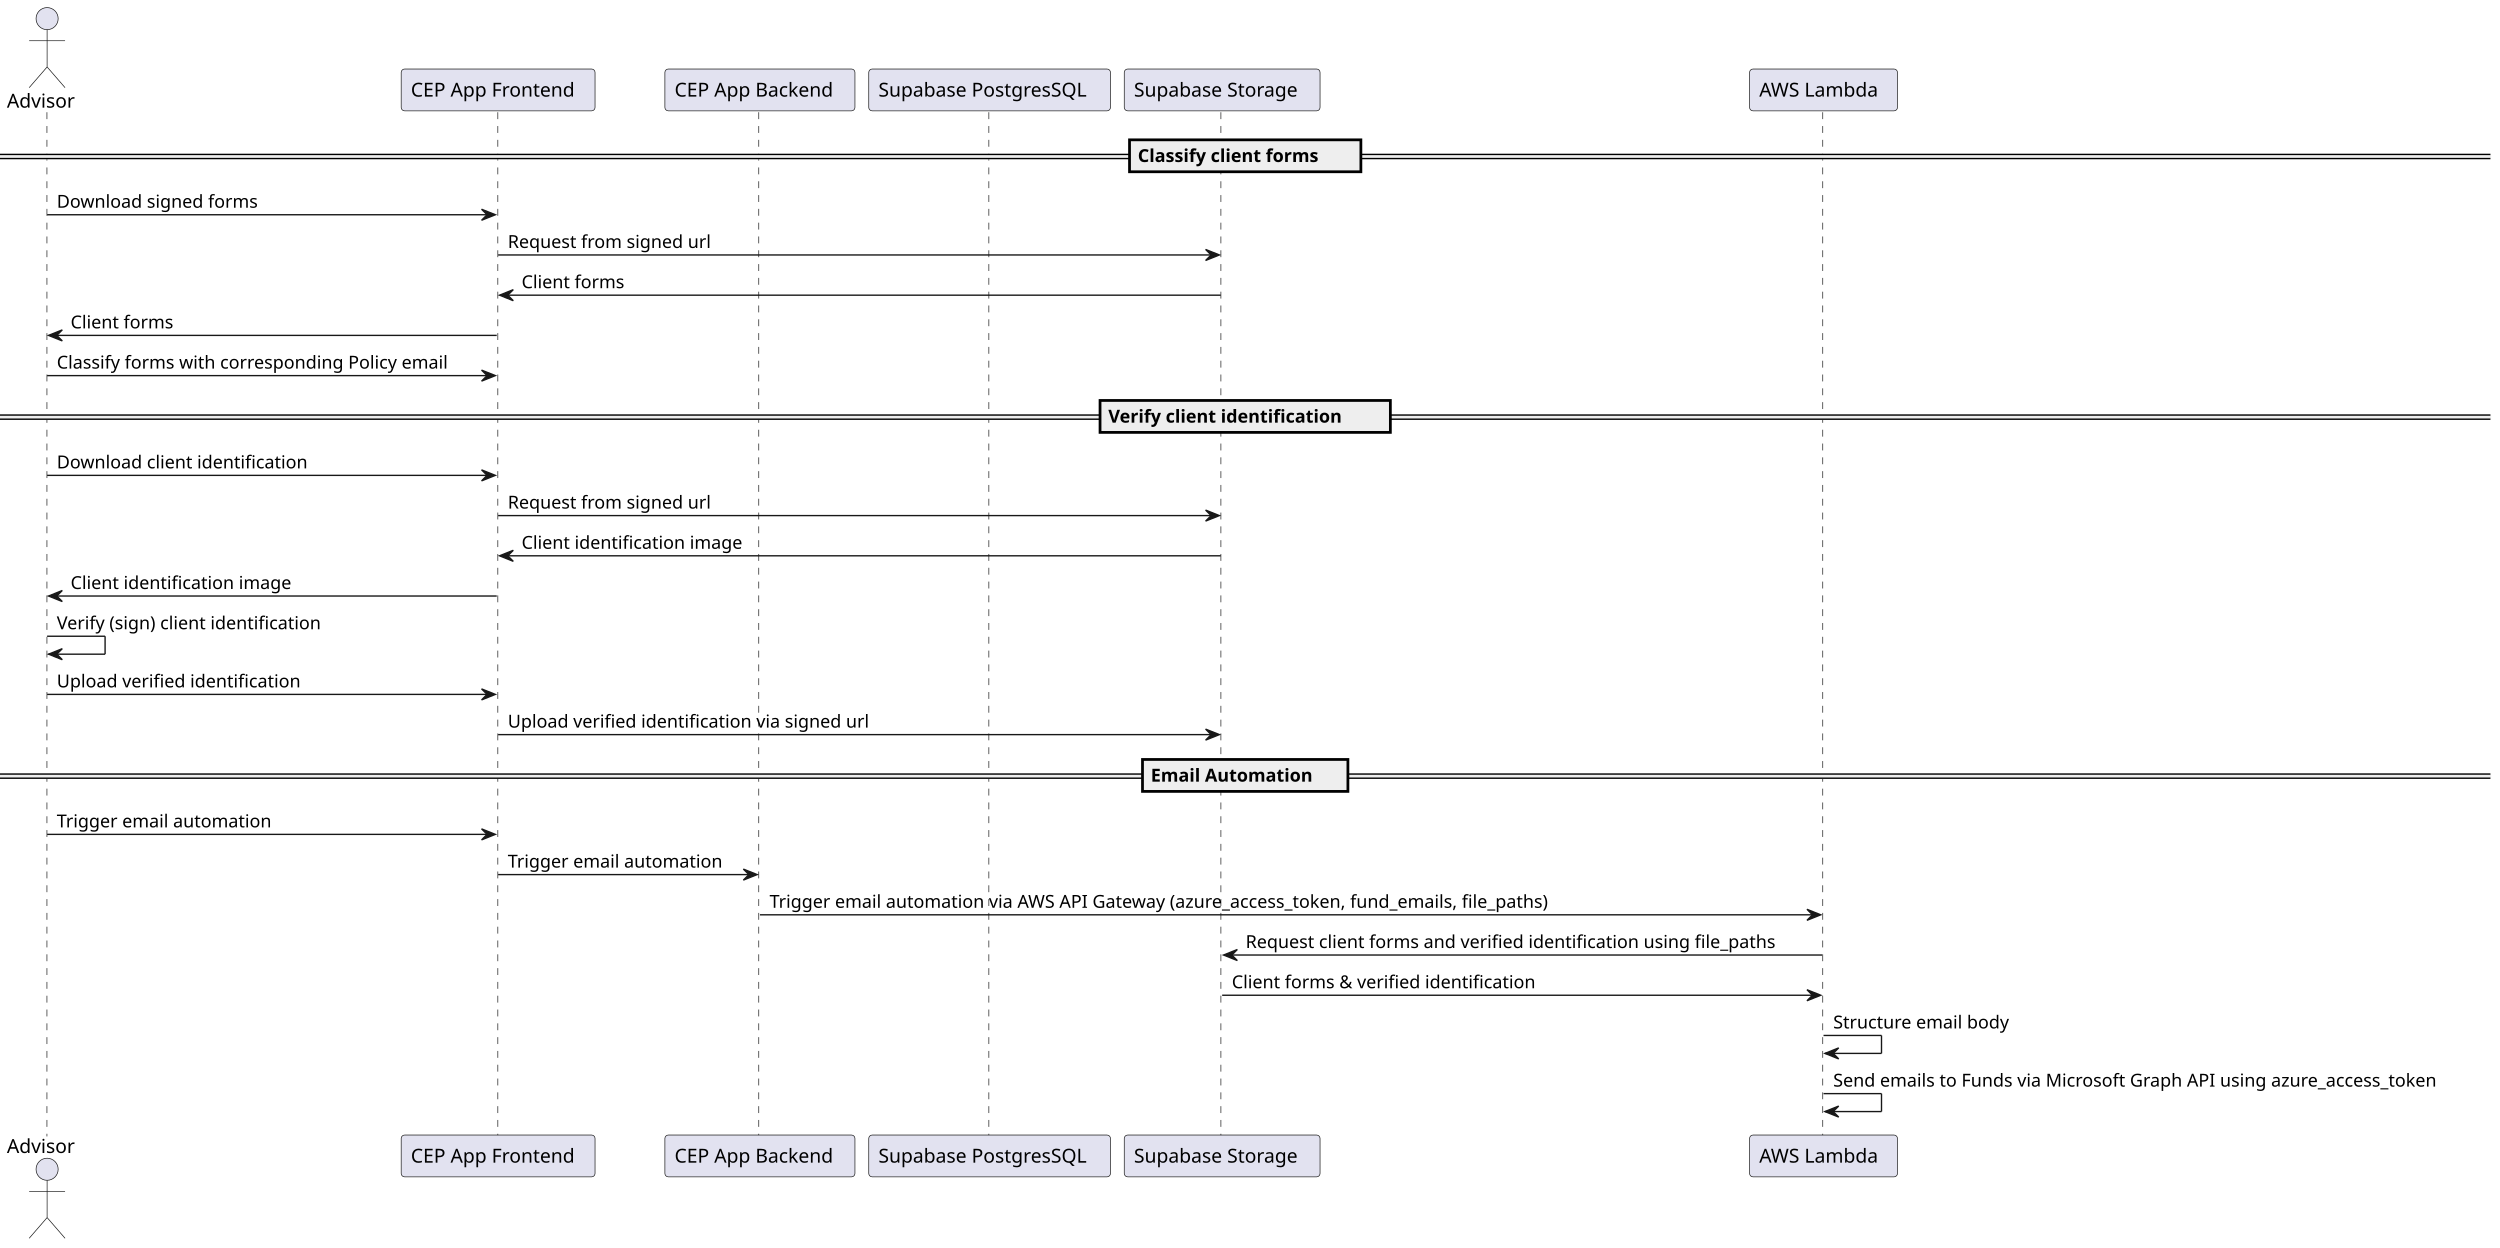
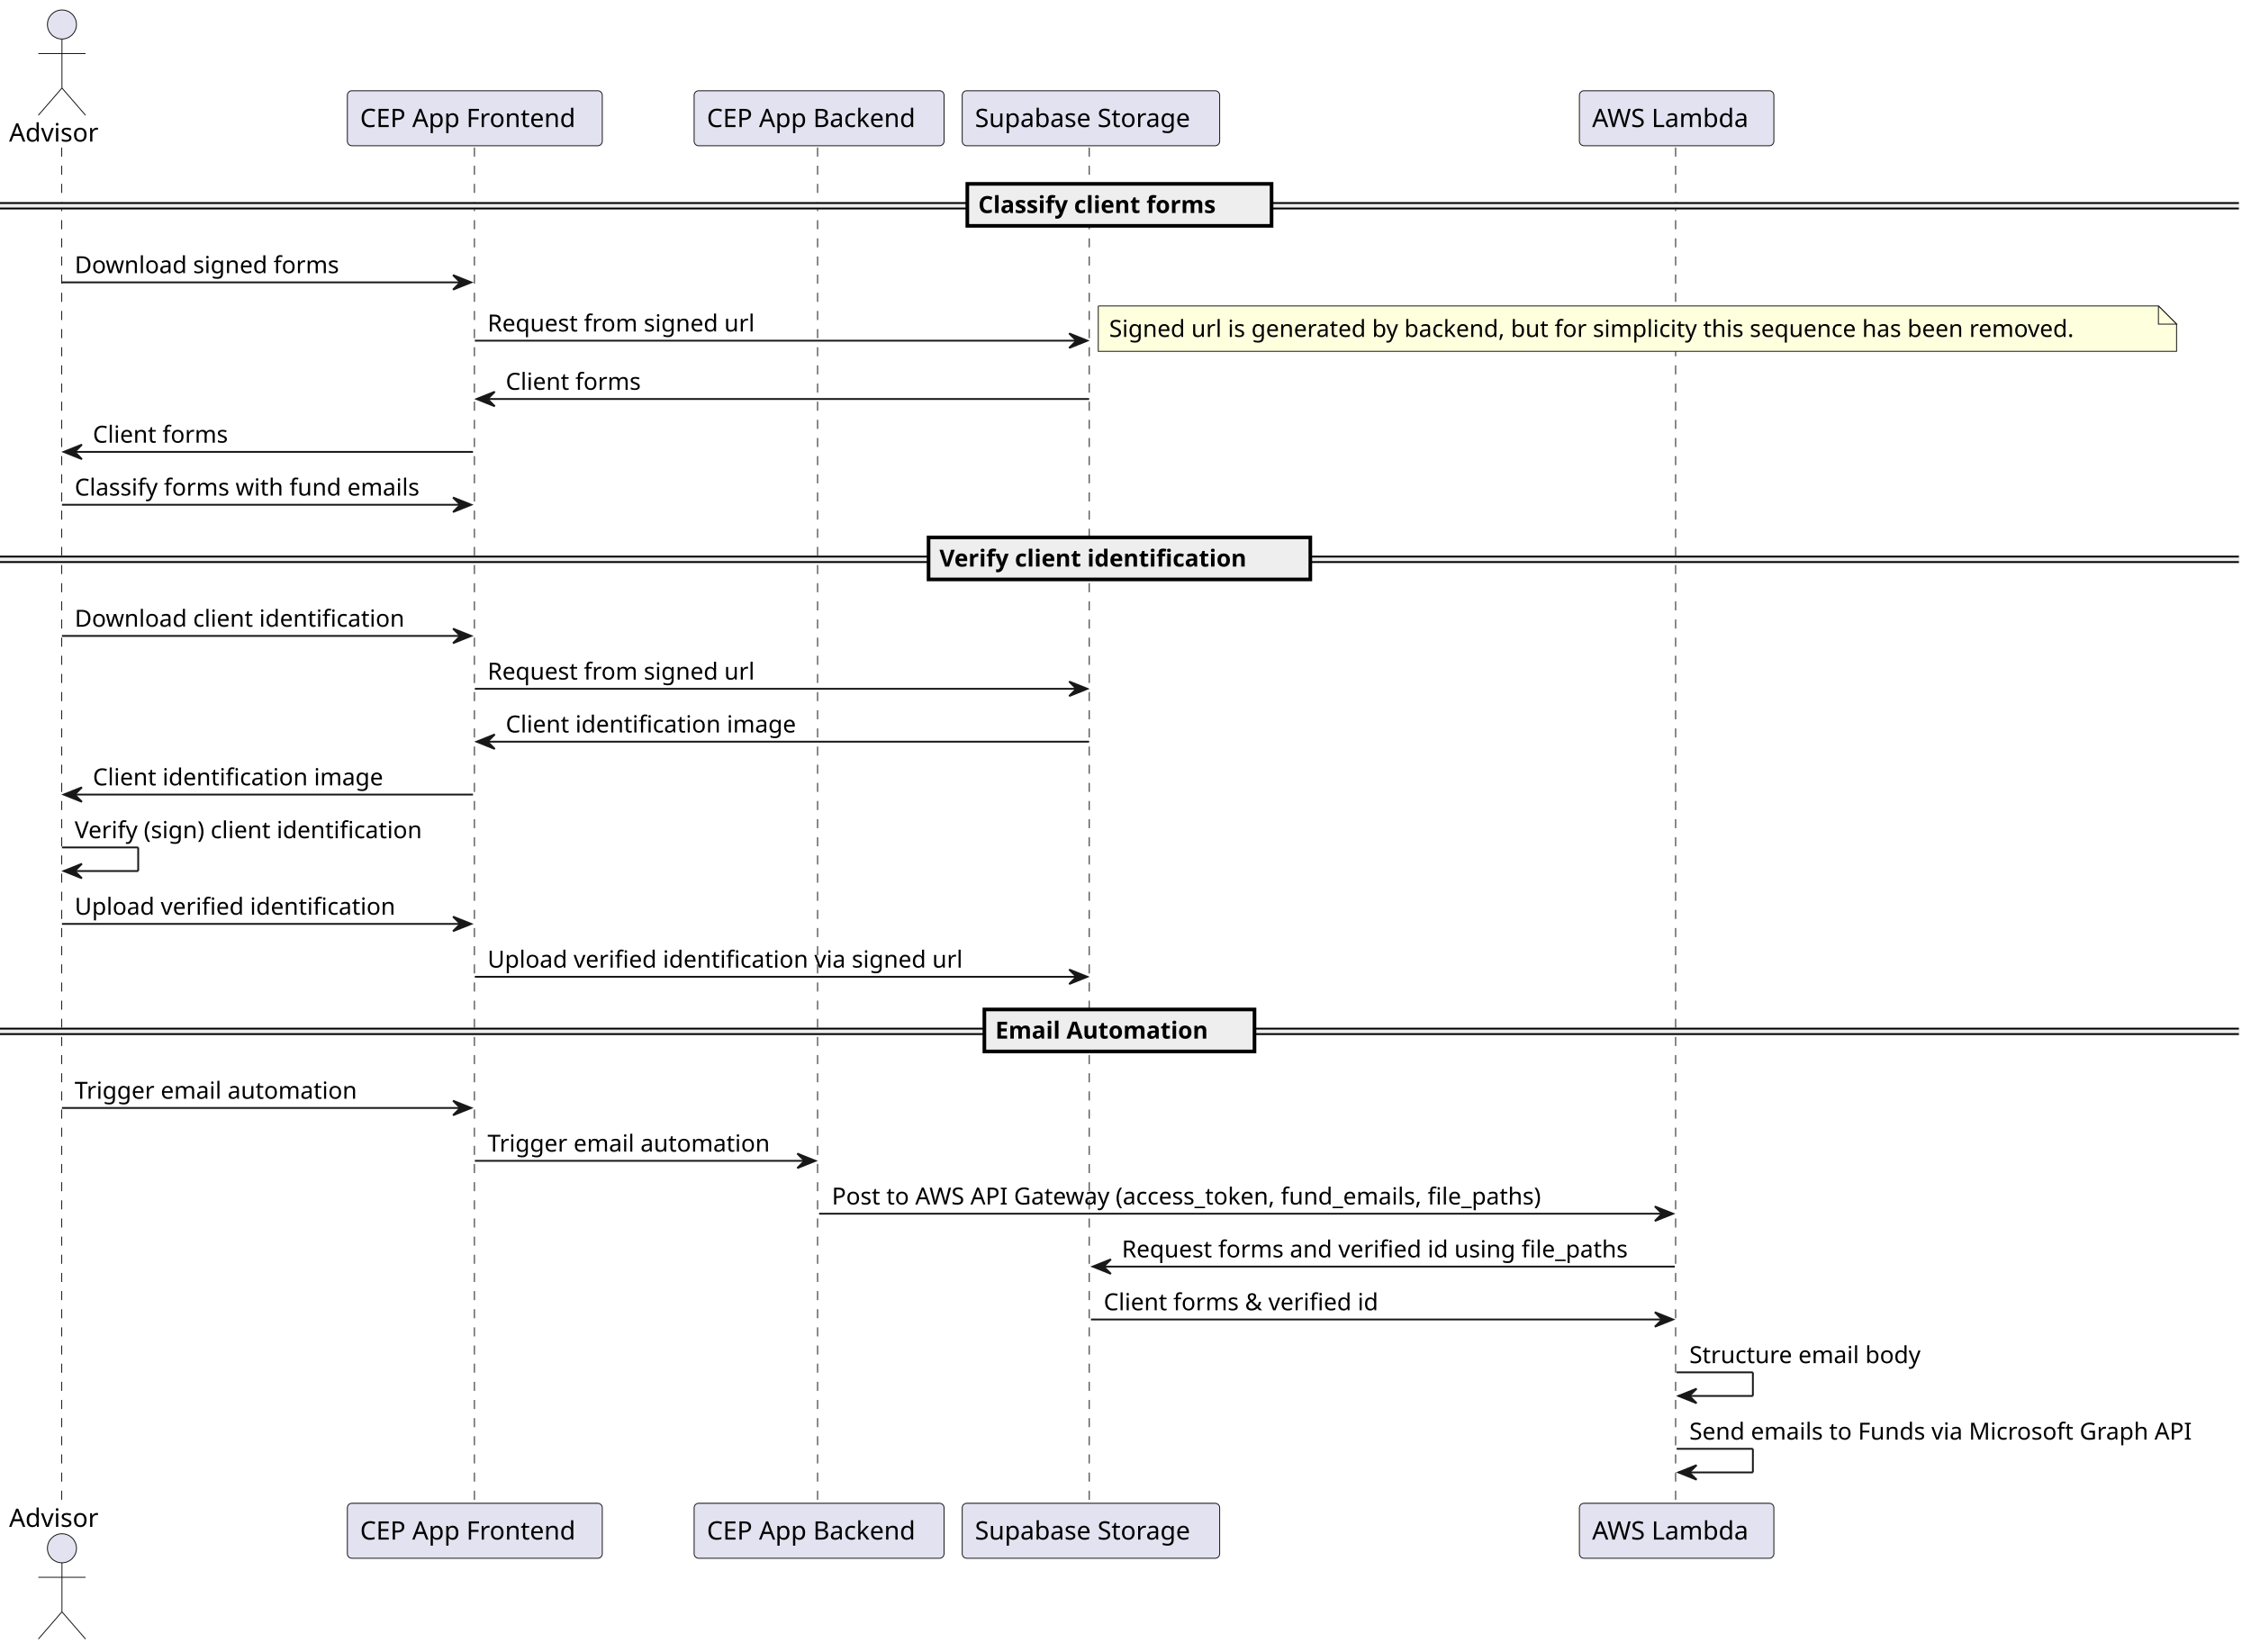
- <svg xmlns="http://www.w3.org/2000/svg" contentStyleType="text/css" data-diagram-type="SEQUENCE" height="904px" preserveAspectRatio="none" style="width:1811px;height:904px;background:#FFFFFF;" version="1.1" viewBox="0 0 1811 904" width="1811px" zoomAndPan="magnify">
+ <svg xmlns="http://www.w3.org/2000/svg" contentStyleType="text/css" data-diagram-type="SEQUENCE" height="910px" preserveAspectRatio="none" style="width:1240px;height:910px;background:#FFFFFF;" version="1.1" viewBox="0 0 1240 910" width="1240px" zoomAndPan="magnify">
  <defs />
  <g>
    <g>
-       <rect fill="#000000" fill-opacity="0" height="741.922" width="8" x="30.127" y="81.297" />
-       <line style="stroke:#181818;stroke-width:0.5;stroke-dasharray:5,5;" x1="34" x2="34" y1="81.297" y2="823.219" />
+       <rect fill="#000000" fill-opacity="0" height="747.922" width="8" x="30.127" y="81.297" />
+       <line style="stroke:#181818;stroke-width:0.5;stroke-dasharray:5,5;" x1="34" x2="34" y1="81.297" y2="829.219" />
    </g>
    <g>
-       <rect fill="#000000" fill-opacity="0" height="741.922" width="8" x="356.834" y="81.297" />
-       <line style="stroke:#181818;stroke-width:0.5;stroke-dasharray:5,5;" x1="360.622" x2="360.622" y1="81.297" y2="823.219" />
+       <rect fill="#000000" fill-opacity="0" height="747.922" width="8" x="257.563" y="81.297" />
+       <line style="stroke:#181818;stroke-width:0.5;stroke-dasharray:5,5;" x1="261.351" x2="261.351" y1="81.297" y2="829.219" />
    </g>
    <g>
-       <rect fill="#000000" fill-opacity="0" height="741.922" width="8" x="546.482" y="81.297" />
-       <line style="stroke:#181818;stroke-width:0.5;stroke-dasharray:5,5;" x1="549.644" x2="549.644" y1="81.297" y2="823.219" />
+       <rect fill="#000000" fill-opacity="0" height="747.922" width="8" x="447.211" y="81.297" />
+       <line style="stroke:#181818;stroke-width:0.5;stroke-dasharray:5,5;" x1="450.373" x2="450.373" y1="81.297" y2="829.219" />
    </g>
    <g>
-       <rect fill="#000000" fill-opacity="0" height="741.922" width="8" x="712.868" y="81.297" />
-       <line style="stroke:#181818;stroke-width:0.5;stroke-dasharray:5,5;" x1="716.32" x2="716.32" y1="81.297" y2="823.219" />
+       <rect fill="#000000" fill-opacity="0" height="747.922" width="8" x="596.962" y="81.297" />
+       <line style="stroke:#181818;stroke-width:0.5;stroke-dasharray:5,5;" x1="600.049" x2="600.049" y1="81.297" y2="829.219" />
    </g>
    <g>
-       <rect fill="#000000" fill-opacity="0" height="741.922" width="8" x="881.329" y="81.297" />
-       <line style="stroke:#181818;stroke-width:0.5;stroke-dasharray:5,5;" x1="884.416" x2="884.416" y1="81.297" y2="823.219" />
-     </g>
-     <g>
-       <rect fill="#000000" fill-opacity="0" height="741.922" width="8" x="1316.961" y="81.297" />
-       <line style="stroke:#181818;stroke-width:0.5;stroke-dasharray:5,5;" x1="1320.398" x2="1320.398" y1="81.297" y2="823.219" />
+       <rect fill="#000000" fill-opacity="0" height="747.922" width="8" x="919.606" y="81.297" />
+       <line style="stroke:#181818;stroke-width:0.5;stroke-dasharray:5,5;" x1="923.043" x2="923.043" y1="81.297" y2="829.219" />
    </g>
    <g class="participant participant-head" data-participant="Advisor">
      <text fill="#000000" font-family="sans-serif" font-size="14" lengthAdjust="spacing" textLength="52.254" x="5" y="77.995">Advisor</text>
      <ellipse cx="34.127" cy="13.5" fill="#E2E2F0" rx="8" ry="8" style="stroke:#181818;stroke-width:0.5;" />
      <path d="M34.127,21.5 L34.127,48.5 M21.127,29.5 L47.127,29.5 M34.127,48.5 L21.127,63.5 M34.127,48.5 L47.127,63.5" fill="none" style="stroke:#181818;stroke-width:0.5;" />
    </g>
    <g class="participant participant-tail" data-participant="Advisor">
-       <text fill="#000000" font-family="sans-serif" font-size="14" lengthAdjust="spacing" textLength="52.254" x="5" y="835.214">Advisor</text>
-       <ellipse cx="34.127" cy="847.016" fill="#E2E2F0" rx="8" ry="8" style="stroke:#181818;stroke-width:0.5;" />
-       <path d="M34.127,855.016 L34.127,882.016 M21.127,863.016 L47.127,863.016 M34.127,882.016 L21.127,897.016 M34.127,882.016 L47.127,897.016" fill="none" style="stroke:#181818;stroke-width:0.5;" />
+       <text fill="#000000" font-family="sans-serif" font-size="14" lengthAdjust="spacing" textLength="52.254" x="5" y="841.214">Advisor</text>
+       <ellipse cx="34.127" cy="853.016" fill="#E2E2F0" rx="8" ry="8" style="stroke:#181818;stroke-width:0.5;" />
+       <path d="M34.127,861.016 L34.127,888.016 M21.127,869.016 L47.127,869.016 M34.127,888.016 L21.127,903.016 M34.127,888.016 L47.127,903.016" fill="none" style="stroke:#181818;stroke-width:0.5;" />
    </g>
    <g class="participant participant-head" data-participant="Frontend">
-       <rect fill="#E2E2F0" height="30.297" rx="2.5" ry="2.5" style="stroke:#181818;stroke-width:0.5;" width="140.424" x="290.622" y="50" />
-       <text fill="#000000" font-family="sans-serif" font-size="14" lengthAdjust="spacing" textLength="126.424" x="297.622" y="69.995">CEP App Frontend</text>
+       <rect fill="#E2E2F0" height="30.297" rx="2.5" ry="2.5" style="stroke:#181818;stroke-width:0.5;" width="140.424" x="191.351" y="50" />
+       <text fill="#000000" font-family="sans-serif" font-size="14" lengthAdjust="spacing" textLength="126.424" x="198.351" y="69.995">CEP App Frontend</text>
    </g>
    <g class="participant participant-tail" data-participant="Frontend">
-       <rect fill="#E2E2F0" height="30.297" rx="2.5" ry="2.5" style="stroke:#181818;stroke-width:0.5;" width="140.424" x="290.622" y="822.219" />
-       <text fill="#000000" font-family="sans-serif" font-size="14" lengthAdjust="spacing" textLength="126.424" x="297.622" y="842.214">CEP App Frontend</text>
+       <rect fill="#E2E2F0" height="30.297" rx="2.5" ry="2.5" style="stroke:#181818;stroke-width:0.5;" width="140.424" x="191.351" y="828.219" />
+       <text fill="#000000" font-family="sans-serif" font-size="14" lengthAdjust="spacing" textLength="126.424" x="198.351" y="848.214">CEP App Frontend</text>
    </g>
    <g class="participant participant-head" data-participant="Backend">
-       <rect fill="#E2E2F0" height="30.297" rx="2.5" ry="2.5" style="stroke:#181818;stroke-width:0.5;" width="137.676" x="481.644" y="50" />
-       <text fill="#000000" font-family="sans-serif" font-size="14" lengthAdjust="spacing" textLength="123.676" x="488.644" y="69.995">CEP App Backend</text>
+       <rect fill="#E2E2F0" height="30.297" rx="2.5" ry="2.5" style="stroke:#181818;stroke-width:0.5;" width="137.676" x="382.373" y="50" />
+       <text fill="#000000" font-family="sans-serif" font-size="14" lengthAdjust="spacing" textLength="123.676" x="389.373" y="69.995">CEP App Backend</text>
    </g>
    <g class="participant participant-tail" data-participant="Backend">
-       <rect fill="#E2E2F0" height="30.297" rx="2.5" ry="2.5" style="stroke:#181818;stroke-width:0.5;" width="137.676" x="481.644" y="822.219" />
-       <text fill="#000000" font-family="sans-serif" font-size="14" lengthAdjust="spacing" textLength="123.676" x="488.644" y="842.214">CEP App Backend</text>
-     </g>
-     <g class="participant participant-head" data-participant="Postgres">
-       <rect fill="#E2E2F0" height="30.297" rx="2.5" ry="2.5" style="stroke:#181818;stroke-width:0.5;" width="175.096" x="629.32" y="50" />
-       <text fill="#000000" font-family="sans-serif" font-size="14" lengthAdjust="spacing" textLength="161.096" x="636.32" y="69.995">Supabase PostgresSQL</text>
-     </g>
-     <g class="participant participant-tail" data-participant="Postgres">
-       <rect fill="#E2E2F0" height="30.297" rx="2.5" ry="2.5" style="stroke:#181818;stroke-width:0.5;" width="175.096" x="629.32" y="822.219" />
-       <text fill="#000000" font-family="sans-serif" font-size="14" lengthAdjust="spacing" textLength="161.096" x="636.32" y="842.214">Supabase PostgresSQL</text>
+       <rect fill="#E2E2F0" height="30.297" rx="2.5" ry="2.5" style="stroke:#181818;stroke-width:0.5;" width="137.676" x="382.373" y="828.219" />
+       <text fill="#000000" font-family="sans-serif" font-size="14" lengthAdjust="spacing" textLength="123.676" x="389.373" y="848.214">CEP App Backend</text>
    </g>
    <g class="participant participant-head" data-participant="Storage">
-       <rect fill="#E2E2F0" height="30.297" rx="2.5" ry="2.5" style="stroke:#181818;stroke-width:0.5;" width="141.825" x="814.416" y="50" />
-       <text fill="#000000" font-family="sans-serif" font-size="14" lengthAdjust="spacing" textLength="127.825" x="821.416" y="69.995">Supabase Storage</text>
+       <rect fill="#E2E2F0" height="30.297" rx="2.5" ry="2.5" style="stroke:#181818;stroke-width:0.5;" width="141.825" x="530.049" y="50" />
+       <text fill="#000000" font-family="sans-serif" font-size="14" lengthAdjust="spacing" textLength="127.825" x="537.049" y="69.995">Supabase Storage</text>
    </g>
    <g class="participant participant-tail" data-participant="Storage">
-       <rect fill="#E2E2F0" height="30.297" rx="2.5" ry="2.5" style="stroke:#181818;stroke-width:0.5;" width="141.825" x="814.416" y="822.219" />
-       <text fill="#000000" font-family="sans-serif" font-size="14" lengthAdjust="spacing" textLength="127.825" x="821.416" y="842.214">Supabase Storage</text>
+       <rect fill="#E2E2F0" height="30.297" rx="2.5" ry="2.5" style="stroke:#181818;stroke-width:0.5;" width="141.825" x="530.049" y="828.219" />
+       <text fill="#000000" font-family="sans-serif" font-size="14" lengthAdjust="spacing" textLength="127.825" x="537.049" y="848.214">Supabase Storage</text>
    </g>
    <g class="participant participant-head" data-participant="Lambda">
-       <rect fill="#E2E2F0" height="30.297" rx="2.5" ry="2.5" style="stroke:#181818;stroke-width:0.5;" width="107.126" x="1267.398" y="50" />
-       <text fill="#000000" font-family="sans-serif" font-size="14" lengthAdjust="spacing" textLength="93.126" x="1274.398" y="69.995">AWS Lambda</text>
+       <rect fill="#E2E2F0" height="30.297" rx="2.5" ry="2.5" style="stroke:#181818;stroke-width:0.5;" width="107.126" x="870.043" y="50" />
+       <text fill="#000000" font-family="sans-serif" font-size="14" lengthAdjust="spacing" textLength="93.126" x="877.043" y="69.995">AWS Lambda</text>
    </g>
    <g class="participant participant-tail" data-participant="Lambda">
-       <rect fill="#E2E2F0" height="30.297" rx="2.5" ry="2.5" style="stroke:#181818;stroke-width:0.5;" width="107.126" x="1267.398" y="822.219" />
-       <text fill="#000000" font-family="sans-serif" font-size="14" lengthAdjust="spacing" textLength="93.126" x="1274.398" y="842.214">AWS Lambda</text>
+       <rect fill="#E2E2F0" height="30.297" rx="2.5" ry="2.5" style="stroke:#181818;stroke-width:0.5;" width="107.126" x="870.043" y="828.219" />
+       <text fill="#000000" font-family="sans-serif" font-size="14" lengthAdjust="spacing" textLength="93.126" x="877.043" y="848.214">AWS Lambda</text>
    </g>
-     <rect fill="#EEEEEE" height="3" style="stroke:#EEEEEE;stroke-width:1;" width="1804.047" x="0" y="111.863" />
-     <line style="stroke:#000000;stroke-width:1;" x1="0" x2="1804.047" y1="111.863" y2="111.863" />
-     <line style="stroke:#000000;stroke-width:1;" x1="0" x2="1804.047" y1="114.863" y2="114.863" />
-     <rect fill="#EEEEEE" height="23.133" style="stroke:#000000;stroke-width:2;" width="167.594" x="818.226" y="101.297" />
-     <text fill="#000000" font-family="sans-serif" font-size="13" font-weight="bold" lengthAdjust="spacing" textLength="149.068" x="824.226" y="117.364">Classify client forms</text>
+     <rect fill="#EEEEEE" height="3" style="stroke:#EEEEEE;stroke-width:1;" width="1233.318" x="0" y="111.863" />
+     <line style="stroke:#000000;stroke-width:1;" x1="0" x2="1233.318" y1="111.863" y2="111.863" />
+     <line style="stroke:#000000;stroke-width:1;" x1="0" x2="1233.318" y1="114.863" y2="114.863" />
+     <rect fill="#EEEEEE" height="23.133" style="stroke:#000000;stroke-width:2;" width="167.594" x="532.862" y="101.297" />
+     <text fill="#000000" font-family="sans-serif" font-size="13" font-weight="bold" lengthAdjust="spacing" textLength="149.068" x="538.862" y="117.364">Classify client forms</text>
    <g class="message" data-participant-1="Advisor" data-participant-2="Frontend">
-       <polygon fill="#181818" points="348.834,151.562,358.834,155.562,348.834,159.562,352.834,155.562" style="stroke:#181818;stroke-width:1;" />
-       <line style="stroke:#181818;stroke-width:1;" x1="34.127" x2="354.834" y1="155.562" y2="155.562" />
+       <polygon fill="#181818" points="249.563,151.562,259.563,155.562,249.563,159.562,253.563,155.562" style="stroke:#181818;stroke-width:1;" />
+       <line style="stroke:#181818;stroke-width:1;" x1="34.127" x2="255.563" y1="155.562" y2="155.562" />
      <text fill="#000000" font-family="sans-serif" font-size="13" lengthAdjust="spacing" textLength="153.321" x="41.127" y="150.497">Download signed forms</text>
    </g>
    <g class="message" data-participant-1="Frontend" data-participant-2="Storage">
-       <polygon fill="#181818" points="873.329,180.695,883.329,184.695,873.329,188.695,877.329,184.695" style="stroke:#181818;stroke-width:1;" />
-       <line style="stroke:#181818;stroke-width:1;" x1="360.834" x2="879.329" y1="184.695" y2="184.695" />
-       <text fill="#000000" font-family="sans-serif" font-size="13" lengthAdjust="spacing" textLength="156.648" x="367.834" y="179.629">Request from signed url</text>
+       <polygon fill="#181818" points="588.962,183.695,598.962,187.695,588.962,191.695,592.962,187.695" style="stroke:#181818;stroke-width:1;" />
+       <line style="stroke:#181818;stroke-width:1;" x1="261.563" x2="594.962" y1="187.695" y2="187.695" />
+       <text fill="#000000" font-family="sans-serif" font-size="13" lengthAdjust="spacing" textLength="156.648" x="268.563" y="182.629">Request from signed url</text>
+     </g>
+     <path d="M605,168.562 L605,193.562 L1199,193.562 L1199,178.562 L1189,168.562 L605,168.562" fill="#FEFFDD" style="stroke:#181818;stroke-width:0.5;" />
+     <path d="M1189,168.562 L1189,178.562 L1199,178.562 L1189,168.562" fill="#FEFFDD" style="stroke:#181818;stroke-width:0.5;" />
+     <text fill="#000000" font-family="sans-serif" font-size="13" lengthAdjust="spacing" textLength="573.917" x="611" y="185.629">Signed url is generated by backend, but for simplicity this sequence has been removed.</text>
+     <g class="message" data-participant-1="Storage" data-participant-2="Frontend">
+       <polygon fill="#181818" points="272.563,215.828,262.563,219.828,272.563,223.828,268.563,219.828" style="stroke:#181818;stroke-width:1;" />
+       <line style="stroke:#181818;stroke-width:1;" x1="266.563" x2="599.962" y1="219.828" y2="219.828" />
+       <text fill="#000000" font-family="sans-serif" font-size="13" lengthAdjust="spacing" textLength="79.079" x="278.563" y="214.762">Client forms</text>
+     </g>
+     <g class="message" data-participant-1="Frontend" data-participant-2="Advisor">
+       <polygon fill="#181818" points="45.127,244.961,35.127,248.961,45.127,252.961,41.127,248.961" style="stroke:#181818;stroke-width:1;" />
+       <line style="stroke:#181818;stroke-width:1;" x1="39.127" x2="260.563" y1="248.961" y2="248.961" />
+       <text fill="#000000" font-family="sans-serif" font-size="13" lengthAdjust="spacing" textLength="79.079" x="51.127" y="243.895">Client forms</text>
+     </g>
+     <g class="message" data-participant-1="Advisor" data-participant-2="Frontend">
+       <polygon fill="#181818" points="249.563,274.094,259.563,278.094,249.563,282.094,253.563,278.094" style="stroke:#181818;stroke-width:1;" />
+       <line style="stroke:#181818;stroke-width:1;" x1="34.127" x2="255.563" y1="278.094" y2="278.094" />
+       <text fill="#000000" font-family="sans-serif" font-size="13" lengthAdjust="spacing" textLength="203.436" x="41.127" y="273.028">Classify forms with fund emails</text>
+     </g>
+     <rect fill="#EEEEEE" height="3" style="stroke:#EEEEEE;stroke-width:1;" width="1233.318" x="0" y="306.66" />
+     <line style="stroke:#000000;stroke-width:1;" x1="0" x2="1233.318" y1="306.66" y2="306.66" />
+     <line style="stroke:#000000;stroke-width:1;" x1="0" x2="1233.318" y1="309.66" y2="309.66" />
+     <rect fill="#EEEEEE" height="23.133" style="stroke:#000000;stroke-width:2;" width="210.308" x="511.505" y="296.094" />
+     <text fill="#000000" font-family="sans-serif" font-size="13" font-weight="bold" lengthAdjust="spacing" textLength="191.782" x="517.505" y="312.161">Verify client identification</text>
+     <g class="message" data-participant-1="Advisor" data-participant-2="Frontend">
+       <polygon fill="#181818" points="249.563,346.359,259.563,350.359,249.563,354.359,253.563,350.359" style="stroke:#181818;stroke-width:1;" />
+       <line style="stroke:#181818;stroke-width:1;" x1="34.127" x2="255.563" y1="350.359" y2="350.359" />
+       <text fill="#000000" font-family="sans-serif" font-size="13" lengthAdjust="spacing" textLength="193.603" x="41.127" y="345.293">Download client identification</text>
+     </g>
+     <g class="message" data-participant-1="Frontend" data-participant-2="Storage">
+       <polygon fill="#181818" points="588.962,375.492,598.962,379.492,588.962,383.492,592.962,379.492" style="stroke:#181818;stroke-width:1;" />
+       <line style="stroke:#181818;stroke-width:1;" x1="261.563" x2="594.962" y1="379.492" y2="379.492" />
+       <text fill="#000000" font-family="sans-serif" font-size="13" lengthAdjust="spacing" textLength="156.648" x="268.563" y="374.426">Request from signed url</text>
    </g>
    <g class="message" data-participant-1="Storage" data-participant-2="Frontend">
-       <polygon fill="#181818" points="371.834,209.828,361.834,213.828,371.834,217.828,367.834,213.828" style="stroke:#181818;stroke-width:1;" />
-       <line style="stroke:#181818;stroke-width:1;" x1="365.834" x2="884.329" y1="213.828" y2="213.828" />
-       <text fill="#000000" font-family="sans-serif" font-size="13" lengthAdjust="spacing" textLength="79.079" x="377.834" y="208.762">Client forms</text>
+       <polygon fill="#181818" points="272.563,404.625,262.563,408.625,272.563,412.625,268.563,408.625" style="stroke:#181818;stroke-width:1;" />
+       <line style="stroke:#181818;stroke-width:1;" x1="266.563" x2="599.962" y1="408.625" y2="408.625" />
+       <text fill="#000000" font-family="sans-serif" font-size="13" lengthAdjust="spacing" textLength="171.406" x="278.563" y="403.559">Client identification image</text>
    </g>
    <g class="message" data-participant-1="Frontend" data-participant-2="Advisor">
-       <polygon fill="#181818" points="45.127,238.961,35.127,242.961,45.127,246.961,41.127,242.961" style="stroke:#181818;stroke-width:1;" />
-       <line style="stroke:#181818;stroke-width:1;" x1="39.127" x2="359.834" y1="242.961" y2="242.961" />
-       <text fill="#000000" font-family="sans-serif" font-size="13" lengthAdjust="spacing" textLength="79.079" x="51.127" y="237.895">Client forms</text>
+       <polygon fill="#181818" points="45.127,433.758,35.127,437.758,45.127,441.758,41.127,437.758" style="stroke:#181818;stroke-width:1;" />
+       <line style="stroke:#181818;stroke-width:1;" x1="39.127" x2="260.563" y1="437.758" y2="437.758" />
+       <text fill="#000000" font-family="sans-serif" font-size="13" lengthAdjust="spacing" textLength="171.406" x="51.127" y="432.692">Client identification image</text>
+     </g>
+     <g class="message" data-participant-1="Advisor" data-participant-2="Advisor">
+       <line style="stroke:#181818;stroke-width:1;" x1="34.127" x2="76.127" y1="466.891" y2="466.891" />
+       <line style="stroke:#181818;stroke-width:1;" x1="76.127" x2="76.127" y1="466.891" y2="479.891" />
+       <line style="stroke:#181818;stroke-width:1;" x1="35.127" x2="76.127" y1="479.891" y2="479.891" />
+       <polygon fill="#181818" points="45.127,475.891,35.127,479.891,45.127,483.891,41.127,479.891" style="stroke:#181818;stroke-width:1;" />
+       <text fill="#000000" font-family="sans-serif" font-size="13" lengthAdjust="spacing" textLength="208.254" x="41.127" y="461.825">Verify (sign) client identification</text>
    </g>
    <g class="message" data-participant-1="Advisor" data-participant-2="Frontend">
-       <polygon fill="#181818" points="348.834,268.094,358.834,272.094,348.834,276.094,352.834,272.094" style="stroke:#181818;stroke-width:1;" />
-       <line style="stroke:#181818;stroke-width:1;" x1="34.127" x2="354.834" y1="272.094" y2="272.094" />
-       <text fill="#000000" font-family="sans-serif" font-size="13" lengthAdjust="spacing" textLength="302.707" x="41.127" y="267.028">Classify forms with corresponding Policy email</text>
-     </g>
-     <rect fill="#EEEEEE" height="3" style="stroke:#EEEEEE;stroke-width:1;" width="1804.047" x="0" y="300.66" />
-     <line style="stroke:#000000;stroke-width:1;" x1="0" x2="1804.047" y1="300.66" y2="300.66" />
-     <line style="stroke:#000000;stroke-width:1;" x1="0" x2="1804.047" y1="303.66" y2="303.66" />
-     <rect fill="#EEEEEE" height="23.133" style="stroke:#000000;stroke-width:2;" width="210.308" x="796.87" y="290.094" />
-     <text fill="#000000" font-family="sans-serif" font-size="13" font-weight="bold" lengthAdjust="spacing" textLength="191.782" x="802.87" y="306.161">Verify client identification</text>
-     <g class="message" data-participant-1="Advisor" data-participant-2="Frontend">
-       <polygon fill="#181818" points="348.834,340.359,358.834,344.359,348.834,348.359,352.834,344.359" style="stroke:#181818;stroke-width:1;" />
-       <line style="stroke:#181818;stroke-width:1;" x1="34.127" x2="354.834" y1="344.359" y2="344.359" />
-       <text fill="#000000" font-family="sans-serif" font-size="13" lengthAdjust="spacing" textLength="193.603" x="41.127" y="339.293">Download client identification</text>
+       <polygon fill="#181818" points="249.563,505.023,259.563,509.023,249.563,513.023,253.563,509.023" style="stroke:#181818;stroke-width:1;" />
+       <line style="stroke:#181818;stroke-width:1;" x1="34.127" x2="255.563" y1="509.023" y2="509.023" />
+       <text fill="#000000" font-family="sans-serif" font-size="13" lengthAdjust="spacing" textLength="187.916" x="41.127" y="503.957">Upload verified identification</text>
    </g>
    <g class="message" data-participant-1="Frontend" data-participant-2="Storage">
-       <polygon fill="#181818" points="873.329,369.492,883.329,373.492,873.329,377.492,877.329,373.492" style="stroke:#181818;stroke-width:1;" />
-       <line style="stroke:#181818;stroke-width:1;" x1="360.834" x2="879.329" y1="373.492" y2="373.492" />
-       <text fill="#000000" font-family="sans-serif" font-size="13" lengthAdjust="spacing" textLength="156.648" x="367.834" y="368.426">Request from signed url</text>
+       <polygon fill="#181818" points="588.962,534.156,598.962,538.156,588.962,542.156,592.962,538.156" style="stroke:#181818;stroke-width:1;" />
+       <line style="stroke:#181818;stroke-width:1;" x1="261.563" x2="594.962" y1="538.156" y2="538.156" />
+       <text fill="#000000" font-family="sans-serif" font-size="13" lengthAdjust="spacing" textLength="279.906" x="268.563" y="533.09">Upload verified identification via signed url</text>
    </g>
-     <g class="message" data-participant-1="Storage" data-participant-2="Frontend">
-       <polygon fill="#181818" points="371.834,398.625,361.834,402.625,371.834,406.625,367.834,402.625" style="stroke:#181818;stroke-width:1;" />
-       <line style="stroke:#181818;stroke-width:1;" x1="365.834" x2="884.329" y1="402.625" y2="402.625" />
-       <text fill="#000000" font-family="sans-serif" font-size="13" lengthAdjust="spacing" textLength="171.406" x="377.834" y="397.559">Client identification image</text>
-     </g>
-     <g class="message" data-participant-1="Frontend" data-participant-2="Advisor">
-       <polygon fill="#181818" points="45.127,427.758,35.127,431.758,45.127,435.758,41.127,431.758" style="stroke:#181818;stroke-width:1;" />
-       <line style="stroke:#181818;stroke-width:1;" x1="39.127" x2="359.834" y1="431.758" y2="431.758" />
-       <text fill="#000000" font-family="sans-serif" font-size="13" lengthAdjust="spacing" textLength="171.406" x="51.127" y="426.692">Client identification image</text>
-     </g>
-     <g class="message" data-participant-1="Advisor" data-participant-2="Advisor">
-       <line style="stroke:#181818;stroke-width:1;" x1="34.127" x2="76.127" y1="460.891" y2="460.891" />
-       <line style="stroke:#181818;stroke-width:1;" x1="76.127" x2="76.127" y1="460.891" y2="473.891" />
-       <line style="stroke:#181818;stroke-width:1;" x1="35.127" x2="76.127" y1="473.891" y2="473.891" />
-       <polygon fill="#181818" points="45.127,469.891,35.127,473.891,45.127,477.891,41.127,473.891" style="stroke:#181818;stroke-width:1;" />
-       <text fill="#000000" font-family="sans-serif" font-size="13" lengthAdjust="spacing" textLength="208.254" x="41.127" y="455.825">Verify (sign) client identification</text>
-     </g>
+     <rect fill="#EEEEEE" height="3" style="stroke:#EEEEEE;stroke-width:1;" width="1233.318" x="0" y="566.723" />
+     <line style="stroke:#000000;stroke-width:1;" x1="0" x2="1233.318" y1="566.723" y2="566.723" />
+     <line style="stroke:#000000;stroke-width:1;" x1="0" x2="1233.318" y1="569.723" y2="569.723" />
+     <rect fill="#EEEEEE" height="23.133" style="stroke:#000000;stroke-width:2;" width="148.799" x="542.26" y="556.156" />
+     <text fill="#000000" font-family="sans-serif" font-size="13" font-weight="bold" lengthAdjust="spacing" textLength="130.273" x="548.26" y="572.223">Email Automation</text>
    <g class="message" data-participant-1="Advisor" data-participant-2="Frontend">
-       <polygon fill="#181818" points="348.834,499.023,358.834,503.023,348.834,507.023,352.834,503.023" style="stroke:#181818;stroke-width:1;" />
-       <line style="stroke:#181818;stroke-width:1;" x1="34.127" x2="354.834" y1="503.023" y2="503.023" />
-       <text fill="#000000" font-family="sans-serif" font-size="13" lengthAdjust="spacing" textLength="187.916" x="41.127" y="497.957">Upload verified identification</text>
-     </g>
-     <g class="message" data-participant-1="Frontend" data-participant-2="Storage">
-       <polygon fill="#181818" points="873.329,528.156,883.329,532.156,873.329,536.156,877.329,532.156" style="stroke:#181818;stroke-width:1;" />
-       <line style="stroke:#181818;stroke-width:1;" x1="360.834" x2="879.329" y1="532.156" y2="532.156" />
-       <text fill="#000000" font-family="sans-serif" font-size="13" lengthAdjust="spacing" textLength="279.906" x="367.834" y="527.09">Upload verified identification via signed url</text>
-     </g>
-     <rect fill="#EEEEEE" height="3" style="stroke:#EEEEEE;stroke-width:1;" width="1804.047" x="0" y="560.723" />
-     <line style="stroke:#000000;stroke-width:1;" x1="0" x2="1804.047" y1="560.723" y2="560.723" />
-     <line style="stroke:#000000;stroke-width:1;" x1="0" x2="1804.047" y1="563.723" y2="563.723" />
-     <rect fill="#EEEEEE" height="23.133" style="stroke:#000000;stroke-width:2;" width="148.799" x="827.624" y="550.156" />
-     <text fill="#000000" font-family="sans-serif" font-size="13" font-weight="bold" lengthAdjust="spacing" textLength="130.273" x="833.624" y="566.223">Email Automation</text>
-     <g class="message" data-participant-1="Advisor" data-participant-2="Frontend">
-       <polygon fill="#181818" points="348.834,600.422,358.834,604.422,348.834,608.422,352.834,604.422" style="stroke:#181818;stroke-width:1;" />
-       <line style="stroke:#181818;stroke-width:1;" x1="34.127" x2="354.834" y1="604.422" y2="604.422" />
-       <text fill="#000000" font-family="sans-serif" font-size="13" lengthAdjust="spacing" textLength="165.648" x="41.127" y="599.356">Trigger email automation</text>
+       <polygon fill="#181818" points="249.563,606.422,259.563,610.422,249.563,614.422,253.563,610.422" style="stroke:#181818;stroke-width:1;" />
+       <line style="stroke:#181818;stroke-width:1;" x1="34.127" x2="255.563" y1="610.422" y2="610.422" />
+       <text fill="#000000" font-family="sans-serif" font-size="13" lengthAdjust="spacing" textLength="165.648" x="41.127" y="605.356">Trigger email automation</text>
    </g>
    <g class="message" data-participant-1="Frontend" data-participant-2="Backend">
-       <polygon fill="#181818" points="538.482,629.555,548.482,633.555,538.482,637.555,542.482,633.555" style="stroke:#181818;stroke-width:1;" />
-       <line style="stroke:#181818;stroke-width:1;" x1="360.834" x2="544.482" y1="633.555" y2="633.555" />
-       <text fill="#000000" font-family="sans-serif" font-size="13" lengthAdjust="spacing" textLength="165.648" x="367.834" y="628.489">Trigger email automation</text>
+       <polygon fill="#181818" points="439.211,635.555,449.211,639.555,439.211,643.555,443.211,639.555" style="stroke:#181818;stroke-width:1;" />
+       <line style="stroke:#181818;stroke-width:1;" x1="261.563" x2="445.211" y1="639.555" y2="639.555" />
+       <text fill="#000000" font-family="sans-serif" font-size="13" lengthAdjust="spacing" textLength="165.648" x="268.563" y="634.489">Trigger email automation</text>
    </g>
    <g class="message" data-participant-1="Backend" data-participant-2="Lambda">
-       <polygon fill="#181818" points="1308.961,658.688,1318.961,662.688,1308.961,666.688,1312.961,662.688" style="stroke:#181818;stroke-width:1;" />
-       <line style="stroke:#181818;stroke-width:1;" x1="550.482" x2="1314.961" y1="662.688" y2="662.688" />
-       <text fill="#000000" font-family="sans-serif" font-size="13" lengthAdjust="spacing" textLength="611.298" x="557.482" y="657.622">Trigger email automation via AWS API Gateway (azure_access_token, fund_emails, file_paths)</text>
+       <polygon fill="#181818" points="911.606,664.688,921.606,668.688,911.606,672.688,915.606,668.688" style="stroke:#181818;stroke-width:1;" />
+       <line style="stroke:#181818;stroke-width:1;" x1="451.211" x2="917.606" y1="668.688" y2="668.688" />
+       <text fill="#000000" font-family="sans-serif" font-size="13" lengthAdjust="spacing" textLength="424.22" x="458.211" y="663.622">Post to AWS API Gateway (access_token, fund_emails, file_paths)</text>
    </g>
    <g class="message" data-participant-1="Lambda" data-participant-2="Storage">
-       <polygon fill="#181818" points="896.329,687.82,886.329,691.82,896.329,695.82,892.329,691.82" style="stroke:#181818;stroke-width:1;" />
-       <line style="stroke:#181818;stroke-width:1;" x1="890.329" x2="1319.961" y1="691.82" y2="691.82" />
-       <text fill="#000000" font-family="sans-serif" font-size="13" lengthAdjust="spacing" textLength="411.633" x="902.329" y="686.754">Request client forms and verified identification using file_paths</text>
+       <polygon fill="#181818" points="611.962,693.82,601.962,697.82,611.962,701.82,607.962,697.82" style="stroke:#181818;stroke-width:1;" />
+       <line style="stroke:#181818;stroke-width:1;" x1="605.962" x2="922.606" y1="697.82" y2="697.82" />
+       <text fill="#000000" font-family="sans-serif" font-size="13" lengthAdjust="spacing" textLength="298.644" x="617.962" y="692.754">Request forms and verified id using file_paths</text>
    </g>
    <g class="message" data-participant-1="Storage" data-participant-2="Lambda">
-       <polygon fill="#181818" points="1308.961,716.953,1318.961,720.953,1308.961,724.953,1312.961,720.953" style="stroke:#181818;stroke-width:1;" />
-       <line style="stroke:#181818;stroke-width:1;" x1="885.329" x2="1314.961" y1="720.953" y2="720.953" />
-       <text fill="#000000" font-family="sans-serif" font-size="13" lengthAdjust="spacing" textLength="235.714" x="892.329" y="715.887">Client forms &amp; verified identification</text>
+       <polygon fill="#181818" points="911.606,722.953,921.606,726.953,911.606,730.953,915.606,726.953" style="stroke:#181818;stroke-width:1;" />
+       <line style="stroke:#181818;stroke-width:1;" x1="600.962" x2="917.606" y1="726.953" y2="726.953" />
+       <text fill="#000000" font-family="sans-serif" font-size="13" lengthAdjust="spacing" textLength="162.564" x="607.962" y="721.887">Client forms &amp; verified id</text>
    </g>
    <g class="message" data-participant-1="Lambda" data-participant-2="Lambda">
-       <line style="stroke:#181818;stroke-width:1;" x1="1320.961" x2="1362.961" y1="750.086" y2="750.086" />
-       <line style="stroke:#181818;stroke-width:1;" x1="1362.961" x2="1362.961" y1="750.086" y2="763.086" />
-       <line style="stroke:#181818;stroke-width:1;" x1="1321.961" x2="1362.961" y1="763.086" y2="763.086" />
-       <polygon fill="#181818" points="1331.961,759.086,1321.961,763.086,1331.961,767.086,1327.961,763.086" style="stroke:#181818;stroke-width:1;" />
-       <text fill="#000000" font-family="sans-serif" font-size="13" lengthAdjust="spacing" textLength="137.027" x="1327.961" y="745.02">Structure email body</text>
+       <line style="stroke:#181818;stroke-width:1;" x1="923.606" x2="965.606" y1="756.086" y2="756.086" />
+       <line style="stroke:#181818;stroke-width:1;" x1="965.606" x2="965.606" y1="756.086" y2="769.086" />
+       <line style="stroke:#181818;stroke-width:1;" x1="924.606" x2="965.606" y1="769.086" y2="769.086" />
+       <polygon fill="#181818" points="934.606,765.086,924.606,769.086,934.606,773.086,930.606,769.086" style="stroke:#181818;stroke-width:1;" />
+       <text fill="#000000" font-family="sans-serif" font-size="13" lengthAdjust="spacing" textLength="137.027" x="930.606" y="751.02">Structure email body</text>
    </g>
    <g class="message" data-participant-1="Lambda" data-participant-2="Lambda">
-       <line style="stroke:#181818;stroke-width:1;" x1="1320.961" x2="1362.961" y1="792.219" y2="792.219" />
-       <line style="stroke:#181818;stroke-width:1;" x1="1362.961" x2="1362.961" y1="792.219" y2="805.219" />
-       <line style="stroke:#181818;stroke-width:1;" x1="1321.961" x2="1362.961" y1="805.219" y2="805.219" />
-       <polygon fill="#181818" points="1331.961,801.219,1321.961,805.219,1331.961,809.219,1327.961,805.219" style="stroke:#181818;stroke-width:1;" />
-       <text fill="#000000" font-family="sans-serif" font-size="13" lengthAdjust="spacing" textLength="469.085" x="1327.961" y="787.153">Send emails to Funds via Microsoft Graph API using azure_access_token</text>
+       <line style="stroke:#181818;stroke-width:1;" x1="923.606" x2="965.606" y1="798.219" y2="798.219" />
+       <line style="stroke:#181818;stroke-width:1;" x1="965.606" x2="965.606" y1="798.219" y2="811.219" />
+       <line style="stroke:#181818;stroke-width:1;" x1="924.606" x2="965.606" y1="811.219" y2="811.219" />
+       <polygon fill="#181818" points="934.606,807.219,924.606,811.219,934.606,815.219,930.606,811.219" style="stroke:#181818;stroke-width:1;" />
+       <text fill="#000000" font-family="sans-serif" font-size="13" lengthAdjust="spacing" textLength="295.712" x="930.606" y="793.153">Send emails to Funds via Microsoft Graph API</text>
    </g>
  </g>
</svg>
